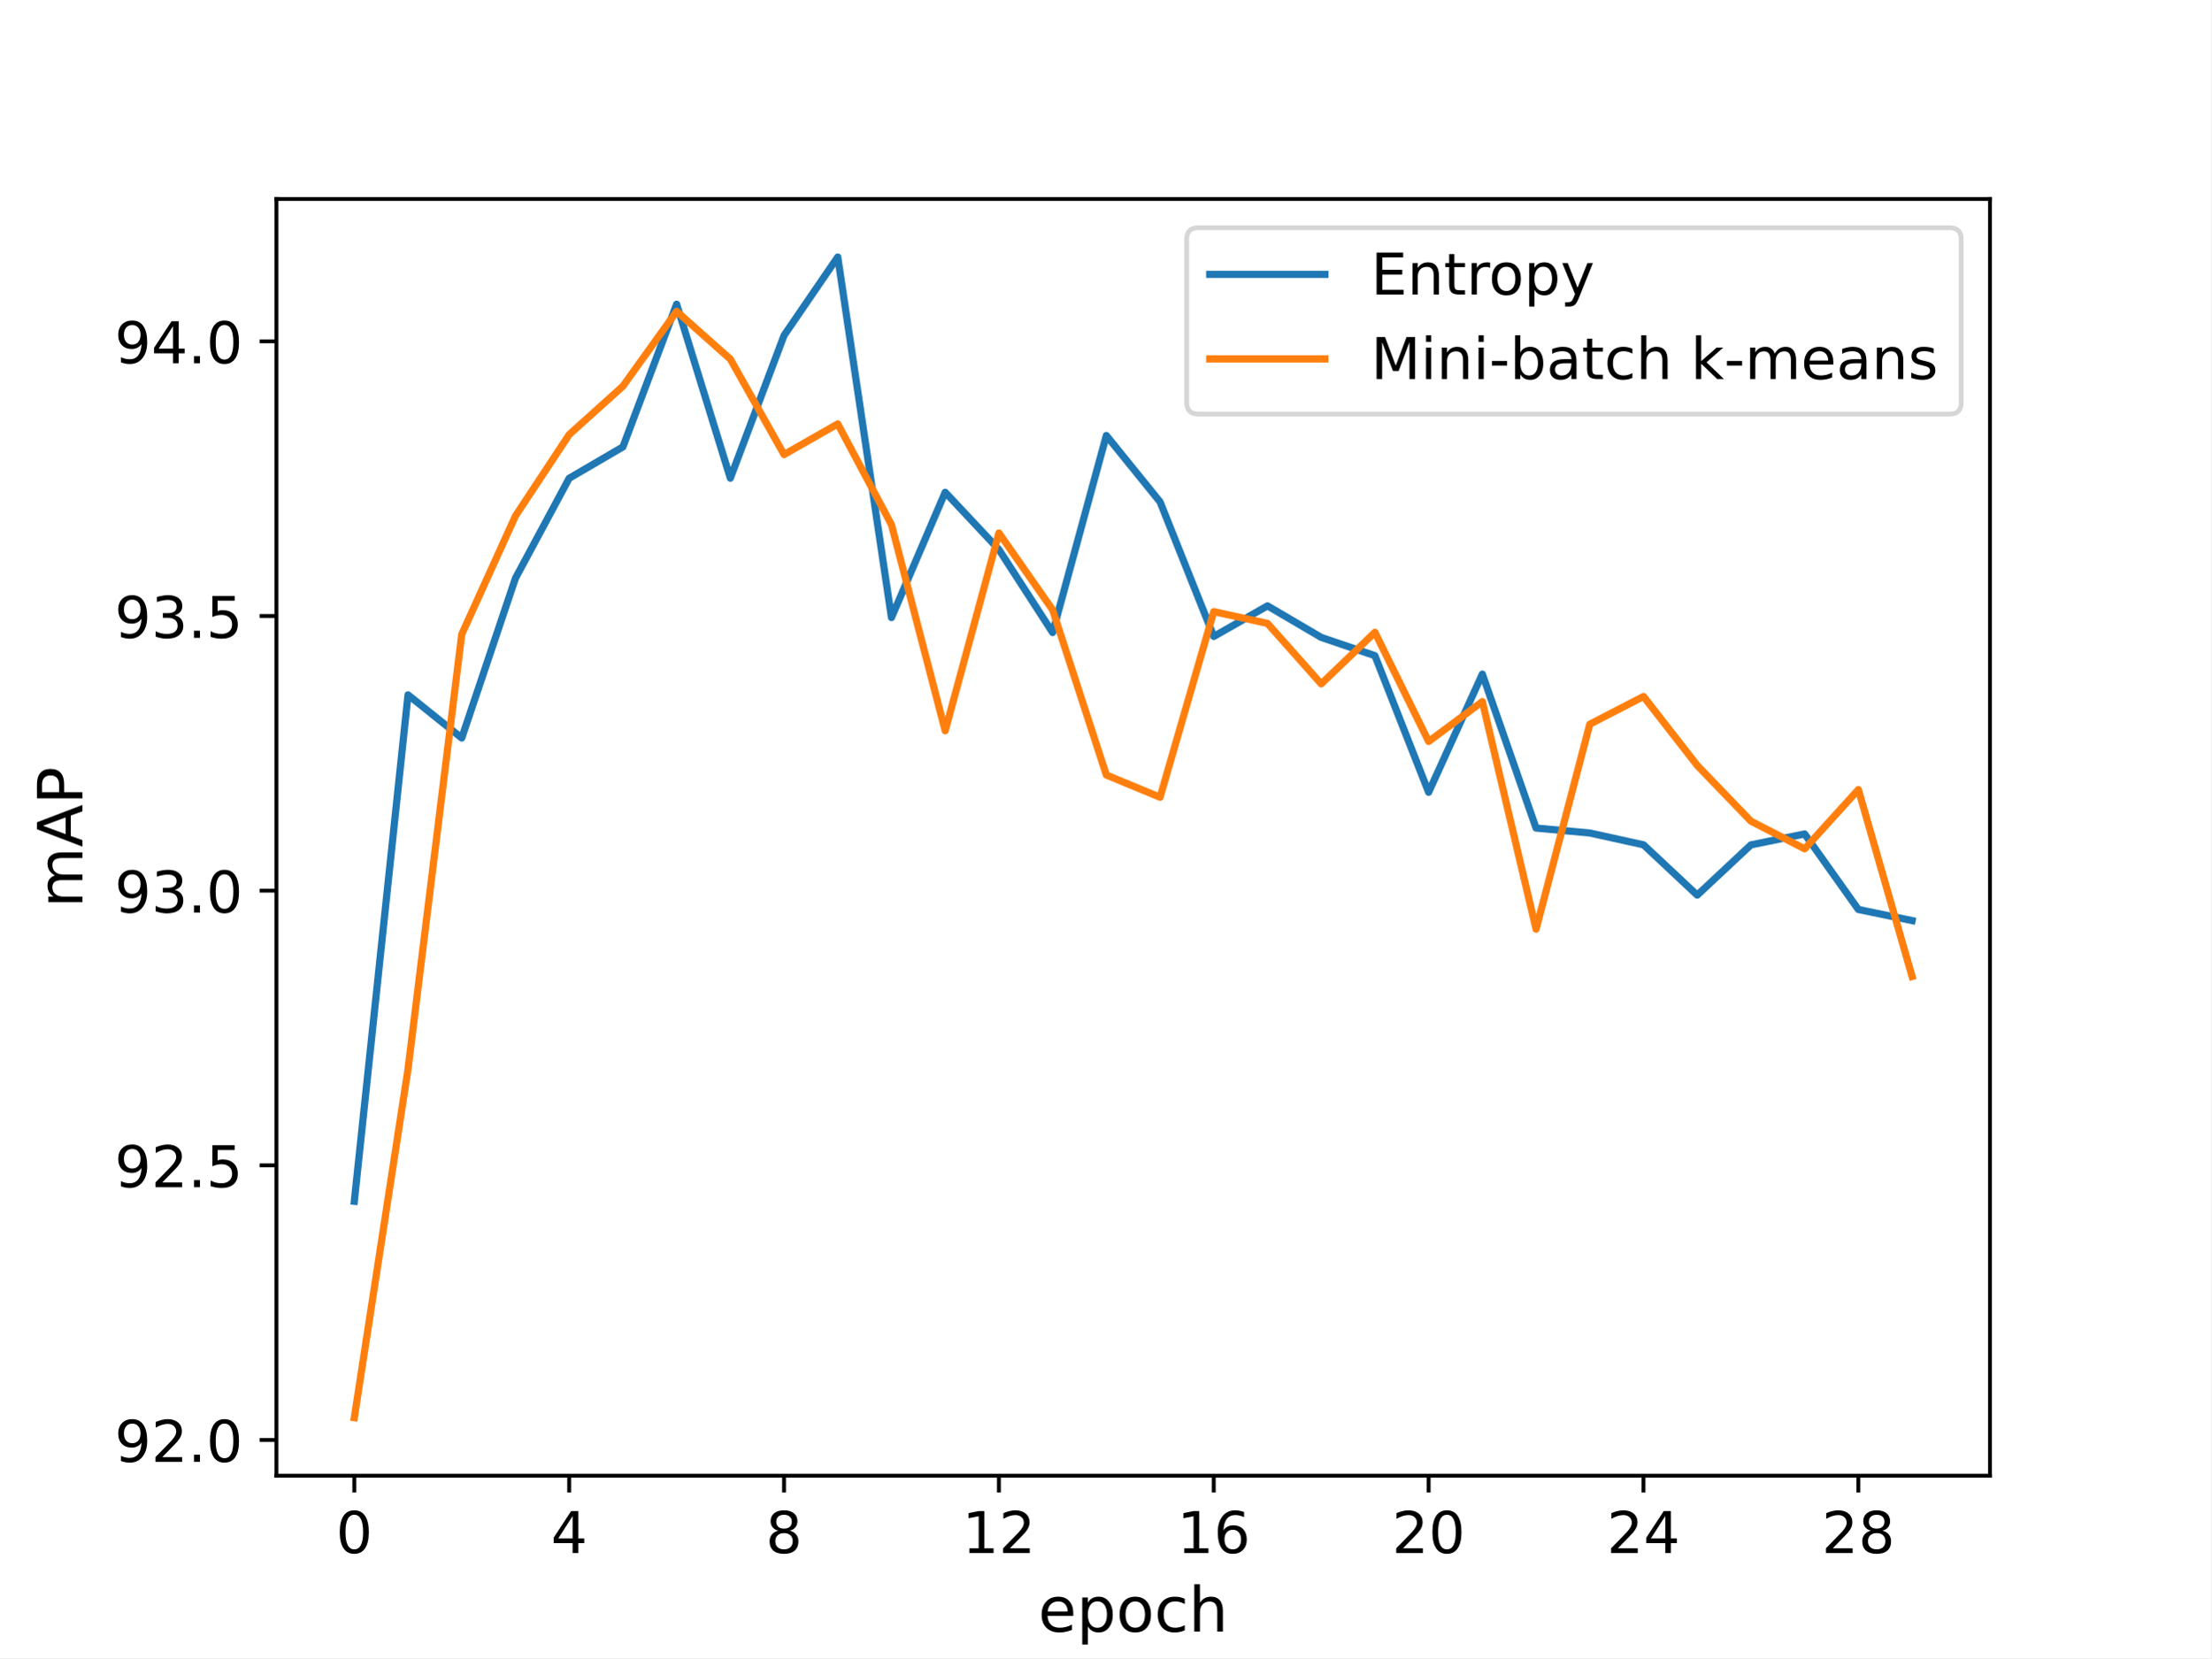
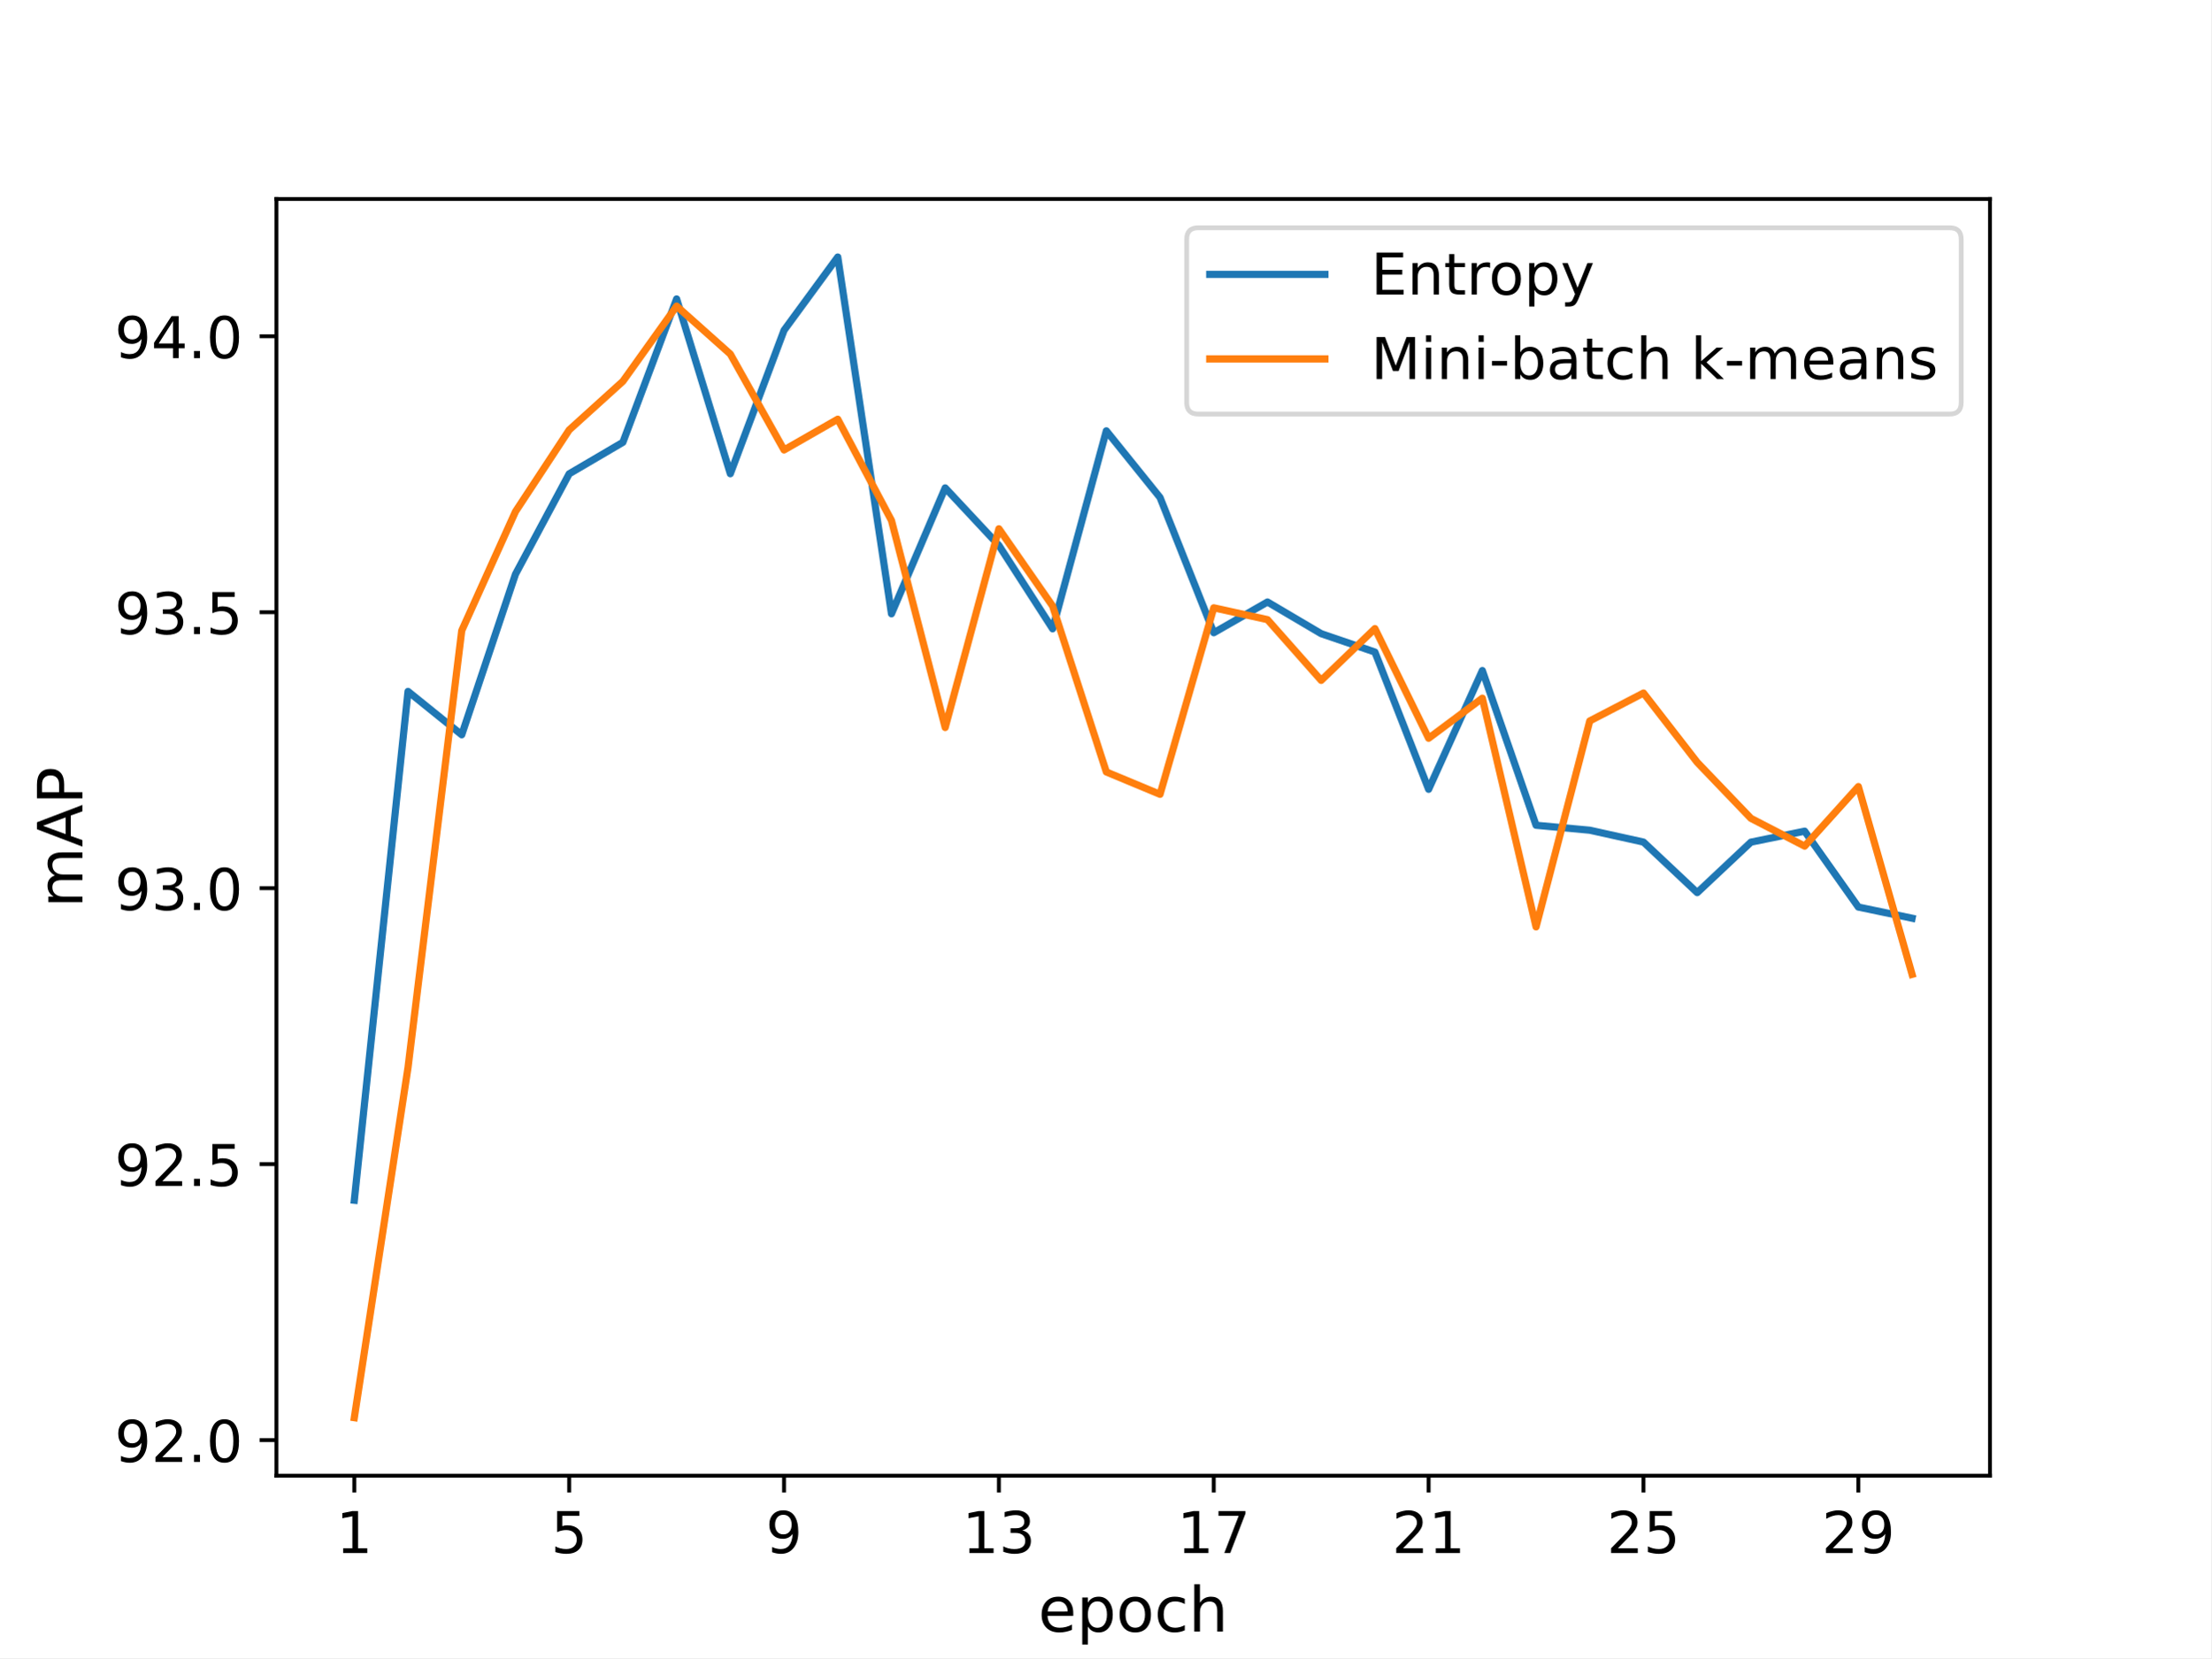
<svg xmlns="http://www.w3.org/2000/svg" xmlns:xlink="http://www.w3.org/1999/xlink" width="460.8pt" height="345.6pt" viewBox="0 0 460.8 345.6" version="1.1">
  <defs>
    <style type="text/css">*{stroke-linejoin: round; stroke-linecap: butt}</style>
  </defs>
  <g id="figure_1">
    <g id="patch_1">
      <path d="M 0 345.6  L 460.8 345.6  L 460.8 0  L 0 0  z " style="fill: #ffffff" />
    </g>
    <g id="axes_1">
      <g id="patch_2">
        <path d="M 57.6 307.584  L 414.72 307.584  L 414.72 41.472  L 57.6 41.472  z " style="fill: #ffffff" />
      </g>
      <g id="matplotlib.axis_1">
        <g id="xtick_1">
          <g id="line2d_1">
            <defs>
-               <path id="mef97879fce" d="M 0 0  L 0 3.5  " style="stroke: #000000; stroke-width: 0.8" />
-             </defs>
-             <g>
-               <use xlink:href="#mef97879fce" x="73.833" y="307.584" style="stroke: #000000; stroke-width: 0.8" />
+               <path id="md953090368" d="M 0 0  L 0 3.5  " style="stroke: #000000; stroke-width: 0.8" />
+             </defs>
+             <g>
+               <use xlink:href="#md953090368" x="73.833" y="307.584" style="stroke: #000000; stroke-width: 0.8" />
            </g>
          </g>
          <g id="text_1">
            <g transform="translate(70.01523 323.7021) scale(0.12 -0.12)">
              <defs>
-                 <path id="DejaVuSans-30" d="M 2034 4250  Q 1547 4250 1301 3770  Q 1056 3291 1056 2328  Q 1056 1369 1301 889  Q 1547 409 2034 409  Q 2525 409 2770 889  Q 3016 1369 3016 2328  Q 3016 3291 2770 3770  Q 2525 4250 2034 4250  z M 2034 4750  Q 2819 4750 3233 4129  Q 3647 3509 3647 2328  Q 3647 1150 3233 529  Q 2819 -91 2034 -91  Q 1250 -91 836 529  Q 422 1150 422 2328  Q 422 3509 836 4129  Q 1250 4750 2034 4750  z " transform="scale(0.015625)" />
-               </defs>
-               <use xlink:href="#DejaVuSans-30" />
+                 <path id="DejaVuSans-31" d="M 794 531  L 1825 531  L 1825 4091  L 703 3866  L 703 4441  L 1819 4666  L 2450 4666  L 2450 531  L 3481 531  L 3481 0  L 794 0  L 794 531  z " transform="scale(0.015625)" />
+               </defs>
+               <use xlink:href="#DejaVuSans-31" />
            </g>
          </g>
        </g>
        <g id="xtick_2">
          <g id="line2d_2">
            <g>
-               <use xlink:href="#mef97879fce" x="118.613" y="307.584" style="stroke: #000000; stroke-width: 0.8" />
+               <use xlink:href="#md953090368" x="118.613" y="307.584" style="stroke: #000000; stroke-width: 0.8" />
            </g>
          </g>
          <g id="text_2">
            <g transform="translate(114.7952 323.7021) scale(0.12 -0.12)">
              <defs>
-                 <path id="DejaVuSans-34" d="M 2419 4116  L 825 1625  L 2419 1625  L 2419 4116  z M 2253 4666  L 3047 4666  L 3047 1625  L 3713 1625  L 3713 1100  L 3047 1100  L 3047 0  L 2419 0  L 2419 1100  L 313 1100  L 313 1709  L 2253 4666  z " transform="scale(0.015625)" />
-               </defs>
-               <use xlink:href="#DejaVuSans-34" />
+                 <path id="DejaVuSans-35" d="M 691 4666  L 3169 4666  L 3169 4134  L 1269 4134  L 1269 2991  Q 1406 3038 1543 3061  Q 1681 3084 1819 3084  Q 2600 3084 3056 2656  Q 3513 2228 3513 1497  Q 3513 744 3044 326  Q 2575 -91 1722 -91  Q 1428 -91 1123 -41  Q 819 9 494 109  L 494 744  Q 775 591 1075 516  Q 1375 441 1709 441  Q 2250 441 2565 725  Q 2881 1009 2881 1497  Q 2881 1984 2565 2268  Q 2250 2553 1709 2553  Q 1456 2553 1204 2497  Q 953 2441 691 2322  L 691 4666  z " transform="scale(0.015625)" />
+               </defs>
+               <use xlink:href="#DejaVuSans-35" />
            </g>
          </g>
        </g>
        <g id="xtick_3">
          <g id="line2d_3">
            <g>
-               <use xlink:href="#mef97879fce" x="163.393" y="307.584" style="stroke: #000000; stroke-width: 0.8" />
+               <use xlink:href="#md953090368" x="163.393" y="307.584" style="stroke: #000000; stroke-width: 0.8" />
            </g>
          </g>
          <g id="text_3">
            <g transform="translate(159.5751 323.7021) scale(0.12 -0.12)">
              <defs>
-                 <path id="DejaVuSans-38" d="M 2034 2216  Q 1584 2216 1326 1975  Q 1069 1734 1069 1313  Q 1069 891 1326 650  Q 1584 409 2034 409  Q 2484 409 2743 651  Q 3003 894 3003 1313  Q 3003 1734 2745 1975  Q 2488 2216 2034 2216  z M 1403 2484  Q 997 2584 770 2862  Q 544 3141 544 3541  Q 544 4100 942 4425  Q 1341 4750 2034 4750  Q 2731 4750 3128 4425  Q 3525 4100 3525 3541  Q 3525 3141 3298 2862  Q 3072 2584 2669 2484  Q 3125 2378 3379 2068  Q 3634 1759 3634 1313  Q 3634 634 3220 271  Q 2806 -91 2034 -91  Q 1263 -91 848 271  Q 434 634 434 1313  Q 434 1759 690 2068  Q 947 2378 1403 2484  z M 1172 3481  Q 1172 3119 1398 2916  Q 1625 2713 2034 2713  Q 2441 2713 2670 2916  Q 2900 3119 2900 3481  Q 2900 3844 2670 4047  Q 2441 4250 2034 4250  Q 1625 4250 1398 4047  Q 1172 3844 1172 3481  z " transform="scale(0.015625)" />
-               </defs>
-               <use xlink:href="#DejaVuSans-38" />
+                 <path id="DejaVuSans-39" d="M 703 97  L 703 672  Q 941 559 1184 500  Q 1428 441 1663 441  Q 2288 441 2617 861  Q 2947 1281 2994 2138  Q 2813 1869 2534 1725  Q 2256 1581 1919 1581  Q 1219 1581 811 2004  Q 403 2428 403 3163  Q 403 3881 828 4315  Q 1253 4750 1959 4750  Q 2769 4750 3195 4129  Q 3622 3509 3622 2328  Q 3622 1225 3098 567  Q 2575 -91 1691 -91  Q 1453 -91 1209 -44  Q 966 3 703 97  z M 1959 2075  Q 2384 2075 2632 2365  Q 2881 2656 2881 3163  Q 2881 3666 2632 3958  Q 2384 4250 1959 4250  Q 1534 4250 1286 3958  Q 1038 3666 1038 3163  Q 1038 2656 1286 2365  Q 1534 2075 1959 2075  z " transform="scale(0.015625)" />
+               </defs>
+               <use xlink:href="#DejaVuSans-39" />
            </g>
          </g>
        </g>
        <g id="xtick_4">
          <g id="line2d_4">
            <g>
-               <use xlink:href="#mef97879fce" x="208.173" y="307.584" style="stroke: #000000; stroke-width: 0.8" />
+               <use xlink:href="#md953090368" x="208.173" y="307.584" style="stroke: #000000; stroke-width: 0.8" />
            </g>
          </g>
          <g id="text_4">
            <g transform="translate(200.5375 323.7021) scale(0.12 -0.12)">
              <defs>
-                 <path id="DejaVuSans-31" d="M 794 531  L 1825 531  L 1825 4091  L 703 3866  L 703 4441  L 1819 4666  L 2450 4666  L 2450 531  L 3481 531  L 3481 0  L 794 0  L 794 531  z " transform="scale(0.015625)" />
-                 <path id="DejaVuSans-32" d="M 1228 531  L 3431 531  L 3431 0  L 469 0  L 469 531  Q 828 903 1448 1529  Q 2069 2156 2228 2338  Q 2531 2678 2651 2914  Q 2772 3150 2772 3378  Q 2772 3750 2511 3984  Q 2250 4219 1831 4219  Q 1534 4219 1204 4116  Q 875 4013 500 3803  L 500 4441  Q 881 4594 1212 4672  Q 1544 4750 1819 4750  Q 2544 4750 2975 4387  Q 3406 4025 3406 3419  Q 3406 3131 3298 2873  Q 3191 2616 2906 2266  Q 2828 2175 2409 1742  Q 1991 1309 1228 531  z " transform="scale(0.015625)" />
+                 <path id="DejaVuSans-33" d="M 2597 2516  Q 3050 2419 3304 2112  Q 3559 1806 3559 1356  Q 3559 666 3084 287  Q 2609 -91 1734 -91  Q 1441 -91 1130 -33  Q 819 25 488 141  L 488 750  Q 750 597 1062 519  Q 1375 441 1716 441  Q 2309 441 2620 675  Q 2931 909 2931 1356  Q 2931 1769 2642 2001  Q 2353 2234 1838 2234  L 1294 2234  L 1294 2753  L 1863 2753  Q 2328 2753 2575 2939  Q 2822 3125 2822 3475  Q 2822 3834 2567 4026  Q 2313 4219 1838 4219  Q 1578 4219 1281 4162  Q 984 4106 628 3988  L 628 4550  Q 988 4650 1302 4700  Q 1616 4750 1894 4750  Q 2613 4750 3031 4423  Q 3450 4097 3450 3541  Q 3450 3153 3228 2886  Q 3006 2619 2597 2516  z " transform="scale(0.015625)" />
              </defs>
              <use xlink:href="#DejaVuSans-31" />
-               <use xlink:href="#DejaVuSans-32" x="63.623" />
+               <use xlink:href="#DejaVuSans-33" x="63.623" />
            </g>
          </g>
        </g>
        <g id="xtick_5">
          <g id="line2d_5">
            <g>
-               <use xlink:href="#mef97879fce" x="252.952" y="307.584" style="stroke: #000000; stroke-width: 0.8" />
+               <use xlink:href="#md953090368" x="252.952" y="307.584" style="stroke: #000000; stroke-width: 0.8" />
            </g>
          </g>
          <g id="text_5">
            <g transform="translate(245.3175 323.7021) scale(0.12 -0.12)">
              <defs>
-                 <path id="DejaVuSans-36" d="M 2113 2584  Q 1688 2584 1439 2293  Q 1191 2003 1191 1497  Q 1191 994 1439 701  Q 1688 409 2113 409  Q 2538 409 2786 701  Q 3034 994 3034 1497  Q 3034 2003 2786 2293  Q 2538 2584 2113 2584  z M 3366 4563  L 3366 3988  Q 3128 4100 2886 4159  Q 2644 4219 2406 4219  Q 1781 4219 1451 3797  Q 1122 3375 1075 2522  Q 1259 2794 1537 2939  Q 1816 3084 2150 3084  Q 2853 3084 3261 2657  Q 3669 2231 3669 1497  Q 3669 778 3244 343  Q 2819 -91 2113 -91  Q 1303 -91 875 529  Q 447 1150 447 2328  Q 447 3434 972 4092  Q 1497 4750 2381 4750  Q 2619 4750 2861 4703  Q 3103 4656 3366 4563  z " transform="scale(0.015625)" />
+                 <path id="DejaVuSans-37" d="M 525 4666  L 3525 4666  L 3525 4397  L 1831 0  L 1172 0  L 2766 4134  L 525 4134  L 525 4666  z " transform="scale(0.015625)" />
              </defs>
              <use xlink:href="#DejaVuSans-31" />
-               <use xlink:href="#DejaVuSans-36" x="63.623" />
+               <use xlink:href="#DejaVuSans-37" x="63.623" />
            </g>
          </g>
        </g>
        <g id="xtick_6">
          <g id="line2d_6">
            <g>
-               <use xlink:href="#mef97879fce" x="297.732" y="307.584" style="stroke: #000000; stroke-width: 0.8" />
+               <use xlink:href="#md953090368" x="297.732" y="307.584" style="stroke: #000000; stroke-width: 0.8" />
            </g>
          </g>
          <g id="text_6">
            <g transform="translate(290.0974 323.7021) scale(0.12 -0.12)">
+               <defs>
+                 <path id="DejaVuSans-32" d="M 1228 531  L 3431 531  L 3431 0  L 469 0  L 469 531  Q 828 903 1448 1529  Q 2069 2156 2228 2338  Q 2531 2678 2651 2914  Q 2772 3150 2772 3378  Q 2772 3750 2511 3984  Q 2250 4219 1831 4219  Q 1534 4219 1204 4116  Q 875 4013 500 3803  L 500 4441  Q 881 4594 1212 4672  Q 1544 4750 1819 4750  Q 2544 4750 2975 4387  Q 3406 4025 3406 3419  Q 3406 3131 3298 2873  Q 3191 2616 2906 2266  Q 2828 2175 2409 1742  Q 1991 1309 1228 531  z " transform="scale(0.015625)" />
+               </defs>
              <use xlink:href="#DejaVuSans-32" />
-               <use xlink:href="#DejaVuSans-30" x="63.623" />
+               <use xlink:href="#DejaVuSans-31" x="63.623" />
            </g>
          </g>
        </g>
        <g id="xtick_7">
          <g id="line2d_7">
            <g>
-               <use xlink:href="#mef97879fce" x="342.512" y="307.584" style="stroke: #000000; stroke-width: 0.8" />
+               <use xlink:href="#md953090368" x="342.512" y="307.584" style="stroke: #000000; stroke-width: 0.8" />
            </g>
          </g>
          <g id="text_7">
            <g transform="translate(334.8774 323.7021) scale(0.12 -0.12)">
              <use xlink:href="#DejaVuSans-32" />
-               <use xlink:href="#DejaVuSans-34" x="63.623" />
+               <use xlink:href="#DejaVuSans-35" x="63.623" />
            </g>
          </g>
        </g>
        <g id="xtick_8">
          <g id="line2d_8">
            <g>
-               <use xlink:href="#mef97879fce" x="387.292" y="307.584" style="stroke: #000000; stroke-width: 0.8" />
+               <use xlink:href="#md953090368" x="387.292" y="307.584" style="stroke: #000000; stroke-width: 0.8" />
            </g>
          </g>
          <g id="text_8">
            <g transform="translate(379.6573 323.7021) scale(0.12 -0.12)">
              <use xlink:href="#DejaVuSans-32" />
-               <use xlink:href="#DejaVuSans-38" x="63.623" />
+               <use xlink:href="#DejaVuSans-39" x="63.623" />
            </g>
          </g>
        </g>
        <g id="text_9">
          <g transform="translate(216.3634 340.0757) scale(0.13 -0.13)">
            <defs>
              <path id="DejaVuSans-65" d="M 3597 1894  L 3597 1613  L 953 1613  Q 991 1019 1311 708  Q 1631 397 2203 397  Q 2534 397 2845 478  Q 3156 559 3463 722  L 3463 178  Q 3153 47 2828 -22  Q 2503 -91 2169 -91  Q 1331 -91 842 396  Q 353 884 353 1716  Q 353 2575 817 3079  Q 1281 3584 2069 3584  Q 2775 3584 3186 3129  Q 3597 2675 3597 1894  z M 3022 2063  Q 3016 2534 2758 2815  Q 2500 3097 2075 3097  Q 1594 3097 1305 2825  Q 1016 2553 972 2059  L 3022 2063  z " transform="scale(0.015625)" />
              <path id="DejaVuSans-70" d="M 1159 525  L 1159 -1331  L 581 -1331  L 581 3500  L 1159 3500  L 1159 2969  Q 1341 3281 1617 3432  Q 1894 3584 2278 3584  Q 2916 3584 3314 3078  Q 3713 2572 3713 1747  Q 3713 922 3314 415  Q 2916 -91 2278 -91  Q 1894 -91 1617 61  Q 1341 213 1159 525  z M 3116 1747  Q 3116 2381 2855 2742  Q 2594 3103 2138 3103  Q 1681 3103 1420 2742  Q 1159 2381 1159 1747  Q 1159 1113 1420 752  Q 1681 391 2138 391  Q 2594 391 2855 752  Q 3116 1113 3116 1747  z " transform="scale(0.015625)" />
              <path id="DejaVuSans-6f" d="M 1959 3097  Q 1497 3097 1228 2736  Q 959 2375 959 1747  Q 959 1119 1226 758  Q 1494 397 1959 397  Q 2419 397 2687 759  Q 2956 1122 2956 1747  Q 2956 2369 2687 2733  Q 2419 3097 1959 3097  z M 1959 3584  Q 2709 3584 3137 3096  Q 3566 2609 3566 1747  Q 3566 888 3137 398  Q 2709 -91 1959 -91  Q 1206 -91 779 398  Q 353 888 353 1747  Q 353 2609 779 3096  Q 1206 3584 1959 3584  z " transform="scale(0.015625)" />
              <path id="DejaVuSans-63" d="M 3122 3366  L 3122 2828  Q 2878 2963 2633 3030  Q 2388 3097 2138 3097  Q 1578 3097 1268 2742  Q 959 2388 959 1747  Q 959 1106 1268 751  Q 1578 397 2138 397  Q 2388 397 2633 464  Q 2878 531 3122 666  L 3122 134  Q 2881 22 2623 -34  Q 2366 -91 2075 -91  Q 1284 -91 818 406  Q 353 903 353 1747  Q 353 2603 823 3093  Q 1294 3584 2113 3584  Q 2378 3584 2631 3529  Q 2884 3475 3122 3366  z " transform="scale(0.015625)" />
              <path id="DejaVuSans-68" d="M 3513 2113  L 3513 0  L 2938 0  L 2938 2094  Q 2938 2591 2744 2837  Q 2550 3084 2163 3084  Q 1697 3084 1428 2787  Q 1159 2491 1159 1978  L 1159 0  L 581 0  L 581 4863  L 1159 4863  L 1159 2956  Q 1366 3272 1645 3428  Q 1925 3584 2291 3584  Q 2894 3584 3203 3211  Q 3513 2838 3513 2113  z " transform="scale(0.015625)" />
            </defs>
            <use xlink:href="#DejaVuSans-65" />
            <use xlink:href="#DejaVuSans-70" x="61.523" />
            <use xlink:href="#DejaVuSans-6f" x="125" />
            <use xlink:href="#DejaVuSans-63" x="186.182" />
            <use xlink:href="#DejaVuSans-68" x="241.162" />
          </g>
        </g>
      </g>
      <g id="matplotlib.axis_2">
        <g id="ytick_1">
          <g id="line2d_9">
            <defs>
-               <path id="m86733bc814" d="M 0 0  L -3.5 0  " style="stroke: #000000; stroke-width: 0.8" />
-             </defs>
-             <g>
-               <use xlink:href="#m86733bc814" x="57.6" y="300.142" style="stroke: #000000; stroke-width: 0.8" />
+               <path id="mcd394ad43e" d="M 0 0  L -3.5 0  " style="stroke: #000000; stroke-width: 0.8" />
+             </defs>
+             <g>
+               <use xlink:href="#mcd394ad43e" x="57.6" y="300.164" style="stroke: #000000; stroke-width: 0.8" />
            </g>
          </g>
          <g id="text_10">
-             <g transform="translate(23.88125 304.7014) scale(0.12 -0.12)">
-               <defs>
-                 <path id="DejaVuSans-39" d="M 703 97  L 703 672  Q 941 559 1184 500  Q 1428 441 1663 441  Q 2288 441 2617 861  Q 2947 1281 2994 2138  Q 2813 1869 2534 1725  Q 2256 1581 1919 1581  Q 1219 1581 811 2004  Q 403 2428 403 3163  Q 403 3881 828 4315  Q 1253 4750 1959 4750  Q 2769 4750 3195 4129  Q 3622 3509 3622 2328  Q 3622 1225 3098 567  Q 2575 -91 1691 -91  Q 1453 -91 1209 -44  Q 966 3 703 97  z M 1959 2075  Q 2384 2075 2632 2365  Q 2881 2656 2881 3163  Q 2881 3666 2632 3958  Q 2384 4250 1959 4250  Q 1534 4250 1286 3958  Q 1038 3666 1038 3163  Q 1038 2656 1286 2365  Q 1534 2075 1959 2075  z " transform="scale(0.015625)" />
+             <g transform="translate(23.88125 304.7235) scale(0.12 -0.12)">
+               <defs>
                <path id="DejaVuSans-2e" d="M 684 794  L 1344 794  L 1344 0  L 684 0  L 684 794  z " transform="scale(0.015625)" />
+                 <path id="DejaVuSans-30" d="M 2034 4250  Q 1547 4250 1301 3770  Q 1056 3291 1056 2328  Q 1056 1369 1301 889  Q 1547 409 2034 409  Q 2525 409 2770 889  Q 3016 1369 3016 2328  Q 3016 3291 2770 3770  Q 2525 4250 2034 4250  z M 2034 4750  Q 2819 4750 3233 4129  Q 3647 3509 3647 2328  Q 3647 1150 3233 529  Q 2819 -91 2034 -91  Q 1250 -91 836 529  Q 422 1150 422 2328  Q 422 3509 836 4129  Q 1250 4750 2034 4750  z " transform="scale(0.015625)" />
              </defs>
              <use xlink:href="#DejaVuSans-39" />
              <use xlink:href="#DejaVuSans-32" x="63.623" />
              <use xlink:href="#DejaVuSans-2e" x="127.246" />
              <use xlink:href="#DejaVuSans-30" x="159.033" />
            </g>
          </g>
        </g>
        <g id="ytick_2">
          <g id="line2d_10">
            <g>
-               <use xlink:href="#m86733bc814" x="57.6" y="242.893" style="stroke: #000000; stroke-width: 0.8" />
+               <use xlink:href="#mcd394ad43e" x="57.6" y="242.643" style="stroke: #000000; stroke-width: 0.8" />
            </g>
          </g>
          <g id="text_11">
-             <g transform="translate(23.88125 247.452) scale(0.12 -0.12)">
-               <defs>
-                 <path id="DejaVuSans-35" d="M 691 4666  L 3169 4666  L 3169 4134  L 1269 4134  L 1269 2991  Q 1406 3038 1543 3061  Q 1681 3084 1819 3084  Q 2600 3084 3056 2656  Q 3513 2228 3513 1497  Q 3513 744 3044 326  Q 2575 -91 1722 -91  Q 1428 -91 1123 -41  Q 819 9 494 109  L 494 744  Q 775 591 1075 516  Q 1375 441 1709 441  Q 2250 441 2565 725  Q 2881 1009 2881 1497  Q 2881 1984 2565 2268  Q 2250 2553 1709 2553  Q 1456 2553 1204 2497  Q 953 2441 691 2322  L 691 4666  z " transform="scale(0.015625)" />
-               </defs>
+             <g transform="translate(23.88125 247.2019) scale(0.12 -0.12)">
              <use xlink:href="#DejaVuSans-39" />
              <use xlink:href="#DejaVuSans-32" x="63.623" />
              <use xlink:href="#DejaVuSans-2e" x="127.246" />
              <use xlink:href="#DejaVuSans-35" x="159.033" />
            </g>
          </g>
        </g>
        <g id="ytick_3">
          <g id="line2d_11">
            <g>
-               <use xlink:href="#m86733bc814" x="57.6" y="185.644" style="stroke: #000000; stroke-width: 0.8" />
+               <use xlink:href="#mcd394ad43e" x="57.6" y="185.121" style="stroke: #000000; stroke-width: 0.8" />
            </g>
          </g>
          <g id="text_12">
-             <g transform="translate(23.88125 190.2026) scale(0.12 -0.12)">
-               <defs>
-                 <path id="DejaVuSans-33" d="M 2597 2516  Q 3050 2419 3304 2112  Q 3559 1806 3559 1356  Q 3559 666 3084 287  Q 2609 -91 1734 -91  Q 1441 -91 1130 -33  Q 819 25 488 141  L 488 750  Q 750 597 1062 519  Q 1375 441 1716 441  Q 2309 441 2620 675  Q 2931 909 2931 1356  Q 2931 1769 2642 2001  Q 2353 2234 1838 2234  L 1294 2234  L 1294 2753  L 1863 2753  Q 2328 2753 2575 2939  Q 2822 3125 2822 3475  Q 2822 3834 2567 4026  Q 2313 4219 1838 4219  Q 1578 4219 1281 4162  Q 984 4106 628 3988  L 628 4550  Q 988 4650 1302 4700  Q 1616 4750 1894 4750  Q 2613 4750 3031 4423  Q 3450 4097 3450 3541  Q 3450 3153 3228 2886  Q 3006 2619 2597 2516  z " transform="scale(0.015625)" />
-               </defs>
+             <g transform="translate(23.88125 189.6803) scale(0.12 -0.12)">
              <use xlink:href="#DejaVuSans-39" />
              <use xlink:href="#DejaVuSans-33" x="63.623" />
              <use xlink:href="#DejaVuSans-2e" x="127.246" />
              <use xlink:href="#DejaVuSans-30" x="159.033" />
            </g>
          </g>
        </g>
        <g id="ytick_4">
          <g id="line2d_12">
            <g>
-               <use xlink:href="#m86733bc814" x="57.6" y="128.394" style="stroke: #000000; stroke-width: 0.8" />
+               <use xlink:href="#mcd394ad43e" x="57.6" y="127.6" style="stroke: #000000; stroke-width: 0.8" />
            </g>
          </g>
          <g id="text_13">
-             <g transform="translate(23.88125 132.9533) scale(0.12 -0.12)">
+             <g transform="translate(23.88125 132.1587) scale(0.12 -0.12)">
              <use xlink:href="#DejaVuSans-39" />
              <use xlink:href="#DejaVuSans-33" x="63.623" />
              <use xlink:href="#DejaVuSans-2e" x="127.246" />
              <use xlink:href="#DejaVuSans-35" x="159.033" />
            </g>
          </g>
        </g>
        <g id="ytick_5">
          <g id="line2d_13">
            <g>
-               <use xlink:href="#m86733bc814" x="57.6" y="71.145" style="stroke: #000000; stroke-width: 0.8" />
+               <use xlink:href="#mcd394ad43e" x="57.6" y="70.078" style="stroke: #000000; stroke-width: 0.8" />
            </g>
          </g>
          <g id="text_14">
-             <g transform="translate(23.88125 75.70388) scale(0.12 -0.12)">
+             <g transform="translate(23.88125 74.63704) scale(0.12 -0.12)">
+               <defs>
+                 <path id="DejaVuSans-34" d="M 2419 4116  L 825 1625  L 2419 1625  L 2419 4116  z M 2253 4666  L 3047 4666  L 3047 1625  L 3713 1625  L 3713 1100  L 3047 1100  L 3047 0  L 2419 0  L 2419 1100  L 313 1100  L 313 1709  L 2253 4666  z " transform="scale(0.015625)" />
+               </defs>
              <use xlink:href="#DejaVuSans-39" />
              <use xlink:href="#DejaVuSans-34" x="63.623" />
              <use xlink:href="#DejaVuSans-2e" x="127.246" />
              <use xlink:href="#DejaVuSans-30" x="159.033" />
            </g>
          </g>
        </g>
        <g id="text_15">
          <g transform="translate(17.17766 189.2251) rotate(-90) scale(0.13 -0.13)">
            <defs>
              <path id="DejaVuSans-6d" d="M 3328 2828  Q 3544 3216 3844 3400  Q 4144 3584 4550 3584  Q 5097 3584 5394 3201  Q 5691 2819 5691 2113  L 5691 0  L 5113 0  L 5113 2094  Q 5113 2597 4934 2840  Q 4756 3084 4391 3084  Q 3944 3084 3684 2787  Q 3425 2491 3425 1978  L 3425 0  L 2847 0  L 2847 2094  Q 2847 2600 2669 2842  Q 2491 3084 2119 3084  Q 1678 3084 1418 2786  Q 1159 2488 1159 1978  L 1159 0  L 581 0  L 581 3500  L 1159 3500  L 1159 2956  Q 1356 3278 1631 3431  Q 1906 3584 2284 3584  Q 2666 3584 2933 3390  Q 3200 3197 3328 2828  z " transform="scale(0.015625)" />
              <path id="DejaVuSans-41" d="M 2188 4044  L 1331 1722  L 3047 1722  L 2188 4044  z M 1831 4666  L 2547 4666  L 4325 0  L 3669 0  L 3244 1197  L 1141 1197  L 716 0  L 50 0  L 1831 4666  z " transform="scale(0.015625)" />
              <path id="DejaVuSans-50" d="M 1259 4147  L 1259 2394  L 2053 2394  Q 2494 2394 2734 2622  Q 2975 2850 2975 3272  Q 2975 3691 2734 3919  Q 2494 4147 2053 4147  L 1259 4147  z M 628 4666  L 2053 4666  Q 2838 4666 3239 4311  Q 3641 3956 3641 3272  Q 3641 2581 3239 2228  Q 2838 1875 2053 1875  L 1259 1875  L 1259 0  L 628 0  L 628 4666  z " transform="scale(0.015625)" />
            </defs>
            <use xlink:href="#DejaVuSans-6d" />
            <use xlink:href="#DejaVuSans-41" x="97.412" />
            <use xlink:href="#DejaVuSans-50" x="165.82" />
          </g>
        </g>
      </g>
      <g id="line2d_14">
-         <path d="M 73.833 250.389  L 85.028 144.828  L 96.223 153.823  L 107.418 120.518  L 118.613 99.687  L 129.808 93.147  L 141.003 63.406  L 152.198 99.667  L 163.393 69.914  L 174.588 53.568  L 185.783 128.723  L 196.978 102.604  L 208.173 114.543  L 219.368 131.838  L 230.563 90.768  L 241.757 104.601  L 252.952 132.654  L 264.147 126.277  L 275.342 132.848  L 286.537 136.662  L 297.732 165.133  L 308.927 140.501  L 320.122 172.594  L 331.317 173.622  L 342.512 176.083  L 353.707 186.571  L 364.902 176.095  L 376.097 173.823  L 387.292 189.567  L 398.487 191.879  " clip-path="url(#pcacba6b996)" style="fill: none; stroke: #1f77b4; stroke-width: 1.5; stroke-linecap: square" />
+         <path d="M 73.833 250.174  L 85.028 144.112  L 96.223 153.149  L 107.418 119.686  L 118.613 98.756  L 129.808 92.185  L 141.003 62.302  L 152.198 98.736  L 163.393 68.841  L 174.588 53.568  L 185.783 127.93  L 196.978 101.687  L 208.173 113.683  L 219.368 131.06  L 230.563 89.795  L 241.757 103.693  L 252.952 131.879  L 264.147 125.472  L 275.342 132.075  L 286.537 135.907  L 297.732 164.513  L 308.927 139.764  L 320.122 172.009  L 331.317 173.042  L 342.512 175.516  L 353.707 186.053  L 364.902 175.527  L 376.097 173.245  L 387.292 189.063  L 398.487 191.386  " clip-path="url(#pfba2979cc4)" style="fill: none; stroke: #1f77b4; stroke-width: 1.5; stroke-linecap: square" />
      </g>
      <g id="line2d_15">
-         <path d="M 73.833 295.488  L 85.028 222.828  L 96.223 132.207  L 107.418 107.532  L 118.613 90.584  L 129.808 80.493  L 141.003 64.9  L 152.198 74.846  L 163.393 94.736  L 174.588 88.356  L 185.783 109.372  L 196.978 152.314  L 208.173 111.089  L 219.368 127.116  L 230.563 161.537  L 241.757 166.173  L 252.952 127.483  L 264.147 129.936  L 275.342 142.537  L 286.537 131.794  L 297.732 154.543  L 308.927 146.229  L 320.122 193.67  L 331.317 150.949  L 342.512 145.165  L 353.707 159.537  L 364.902 171.161  L 376.097 176.921  L 387.292 164.571  L 398.487 203.522  " clip-path="url(#pcacba6b996)" style="fill: none; stroke: #ff7f0e; stroke-width: 1.5; stroke-linecap: square" />
+         <path d="M 73.833 295.488  L 85.028 222.483  L 96.223 131.431  L 107.418 106.638  L 118.613 89.61  L 129.808 79.47  L 141.003 63.803  L 152.198 73.797  L 163.393 93.781  L 174.588 87.371  L 185.783 108.487  L 196.978 151.633  L 208.173 110.212  L 219.368 126.316  L 230.563 160.9  L 241.757 165.558  L 252.952 126.684  L 264.147 129.149  L 275.342 141.81  L 286.537 131.016  L 297.732 153.873  L 308.927 145.519  L 320.122 193.186  L 331.317 150.262  L 342.512 144.45  L 353.707 158.891  L 364.902 170.57  L 376.097 176.357  L 387.292 163.948  L 398.487 203.084  " clip-path="url(#pfba2979cc4)" style="fill: none; stroke: #ff7f0e; stroke-width: 1.5; stroke-linecap: square" />
      </g>
      <g id="patch_3">
        <path d="M 57.6 307.584  L 57.6 41.472  " style="fill: none; stroke: #000000; stroke-width: 0.8; stroke-linejoin: miter; stroke-linecap: square" />
      </g>
      <g id="patch_4">
        <path d="M 414.72 307.584  L 414.72 41.472  " style="fill: none; stroke: #000000; stroke-width: 0.8; stroke-linejoin: miter; stroke-linecap: square" />
      </g>
      <g id="patch_5">
        <path d="M 57.6 307.584  L 414.72 307.584  " style="fill: none; stroke: #000000; stroke-width: 0.8; stroke-linejoin: miter; stroke-linecap: square" />
      </g>
      <g id="patch_6">
        <path d="M 57.6 41.472  L 414.72 41.472  " style="fill: none; stroke: #000000; stroke-width: 0.8; stroke-linejoin: miter; stroke-linecap: square" />
      </g>
      <g id="legend_1">
        <g id="patch_7">
          <path d="M 249.711 86.299  L 406.32 86.299  Q 408.72 86.299 408.72 83.9  L 408.72 49.872  Q 408.72 47.472 406.32 47.472  L 249.711 47.472  Q 247.311 47.472 247.311 49.872  L 247.311 83.9  Q 247.311 86.299 249.711 86.299  z " style="fill: #ffffff; opacity: 0.8; stroke: #cccccc; stroke-linejoin: miter" />
        </g>
        <g id="line2d_16">
          <path d="M 252.111 57.19  L 264.111 57.19  L 276.111 57.19  " style="fill: none; stroke: #1f77b4; stroke-width: 1.5; stroke-linecap: square" />
        </g>
        <g id="text_16">
          <g transform="translate(285.7106 61.39012) scale(0.12 -0.12)">
            <defs>
              <path id="DejaVuSans-45" d="M 628 4666  L 3578 4666  L 3578 4134  L 1259 4134  L 1259 2753  L 3481 2753  L 3481 2222  L 1259 2222  L 1259 531  L 3634 531  L 3634 0  L 628 0  L 628 4666  z " transform="scale(0.015625)" />
              <path id="DejaVuSans-6e" d="M 3513 2113  L 3513 0  L 2938 0  L 2938 2094  Q 2938 2591 2744 2837  Q 2550 3084 2163 3084  Q 1697 3084 1428 2787  Q 1159 2491 1159 1978  L 1159 0  L 581 0  L 581 3500  L 1159 3500  L 1159 2956  Q 1366 3272 1645 3428  Q 1925 3584 2291 3584  Q 2894 3584 3203 3211  Q 3513 2838 3513 2113  z " transform="scale(0.015625)" />
              <path id="DejaVuSans-74" d="M 1172 4494  L 1172 3500  L 2356 3500  L 2356 3053  L 1172 3053  L 1172 1153  Q 1172 725 1289 603  Q 1406 481 1766 481  L 2356 481  L 2356 0  L 1766 0  Q 1100 0 847 248  Q 594 497 594 1153  L 594 3053  L 172 3053  L 172 3500  L 594 3500  L 594 4494  L 1172 4494  z " transform="scale(0.015625)" />
              <path id="DejaVuSans-72" d="M 2631 2963  Q 2534 3019 2420 3045  Q 2306 3072 2169 3072  Q 1681 3072 1420 2755  Q 1159 2438 1159 1844  L 1159 0  L 581 0  L 581 3500  L 1159 3500  L 1159 2956  Q 1341 3275 1631 3429  Q 1922 3584 2338 3584  Q 2397 3584 2469 3576  Q 2541 3569 2628 3553  L 2631 2963  z " transform="scale(0.015625)" />
              <path id="DejaVuSans-79" d="M 2059 -325  Q 1816 -950 1584 -1140  Q 1353 -1331 966 -1331  L 506 -1331  L 506 -850  L 844 -850  Q 1081 -850 1212 -737  Q 1344 -625 1503 -206  L 1606 56  L 191 3500  L 800 3500  L 1894 763  L 2988 3500  L 3597 3500  L 2059 -325  z " transform="scale(0.015625)" />
            </defs>
            <use xlink:href="#DejaVuSans-45" />
            <use xlink:href="#DejaVuSans-6e" x="63.184" />
            <use xlink:href="#DejaVuSans-74" x="126.562" />
            <use xlink:href="#DejaVuSans-72" x="165.771" />
            <use xlink:href="#DejaVuSans-6f" x="204.635" />
            <use xlink:href="#DejaVuSans-70" x="265.816" />
            <use xlink:href="#DejaVuSans-79" x="329.293" />
          </g>
        </g>
        <g id="line2d_17">
          <path d="M 252.111 74.804  L 264.111 74.804  L 276.111 74.804  " style="fill: none; stroke: #ff7f0e; stroke-width: 1.5; stroke-linecap: square" />
        </g>
        <g id="text_17">
          <g transform="translate(285.7106 79.00387) scale(0.12 -0.12)">
            <defs>
              <path id="DejaVuSans-4d" d="M 628 4666  L 1569 4666  L 2759 1491  L 3956 4666  L 4897 4666  L 4897 0  L 4281 0  L 4281 4097  L 3078 897  L 2444 897  L 1241 4097  L 1241 0  L 628 0  L 628 4666  z " transform="scale(0.015625)" />
              <path id="DejaVuSans-69" d="M 603 3500  L 1178 3500  L 1178 0  L 603 0  L 603 3500  z M 603 4863  L 1178 4863  L 1178 4134  L 603 4134  L 603 4863  z " transform="scale(0.015625)" />
              <path id="DejaVuSans-2d" d="M 313 2009  L 1997 2009  L 1997 1497  L 313 1497  L 313 2009  z " transform="scale(0.015625)" />
              <path id="DejaVuSans-62" d="M 3116 1747  Q 3116 2381 2855 2742  Q 2594 3103 2138 3103  Q 1681 3103 1420 2742  Q 1159 2381 1159 1747  Q 1159 1113 1420 752  Q 1681 391 2138 391  Q 2594 391 2855 752  Q 3116 1113 3116 1747  z M 1159 2969  Q 1341 3281 1617 3432  Q 1894 3584 2278 3584  Q 2916 3584 3314 3078  Q 3713 2572 3713 1747  Q 3713 922 3314 415  Q 2916 -91 2278 -91  Q 1894 -91 1617 61  Q 1341 213 1159 525  L 1159 0  L 581 0  L 581 4863  L 1159 4863  L 1159 2969  z " transform="scale(0.015625)" />
              <path id="DejaVuSans-61" d="M 2194 1759  Q 1497 1759 1228 1600  Q 959 1441 959 1056  Q 959 750 1161 570  Q 1363 391 1709 391  Q 2188 391 2477 730  Q 2766 1069 2766 1631  L 2766 1759  L 2194 1759  z M 3341 1997  L 3341 0  L 2766 0  L 2766 531  Q 2569 213 2275 61  Q 1981 -91 1556 -91  Q 1019 -91 701 211  Q 384 513 384 1019  Q 384 1609 779 1909  Q 1175 2209 1959 2209  L 2766 2209  L 2766 2266  Q 2766 2663 2505 2880  Q 2244 3097 1772 3097  Q 1472 3097 1187 3025  Q 903 2953 641 2809  L 641 3341  Q 956 3463 1253 3523  Q 1550 3584 1831 3584  Q 2591 3584 2966 3190  Q 3341 2797 3341 1997  z " transform="scale(0.015625)" />
              <path id="DejaVuSans-20" transform="scale(0.015625)" />
              <path id="DejaVuSans-6b" d="M 581 4863  L 1159 4863  L 1159 1991  L 2875 3500  L 3609 3500  L 1753 1863  L 3688 0  L 2938 0  L 1159 1709  L 1159 0  L 581 0  L 581 4863  z " transform="scale(0.015625)" />
              <path id="DejaVuSans-73" d="M 2834 3397  L 2834 2853  Q 2591 2978 2328 3040  Q 2066 3103 1784 3103  Q 1356 3103 1142 2972  Q 928 2841 928 2578  Q 928 2378 1081 2264  Q 1234 2150 1697 2047  L 1894 2003  Q 2506 1872 2764 1633  Q 3022 1394 3022 966  Q 3022 478 2636 193  Q 2250 -91 1575 -91  Q 1294 -91 989 -36  Q 684 19 347 128  L 347 722  Q 666 556 975 473  Q 1284 391 1588 391  Q 1994 391 2212 530  Q 2431 669 2431 922  Q 2431 1156 2273 1281  Q 2116 1406 1581 1522  L 1381 1569  Q 847 1681 609 1914  Q 372 2147 372 2553  Q 372 3047 722 3315  Q 1072 3584 1716 3584  Q 2034 3584 2315 3537  Q 2597 3491 2834 3397  z " transform="scale(0.015625)" />
            </defs>
            <use xlink:href="#DejaVuSans-4d" />
            <use xlink:href="#DejaVuSans-69" x="86.279" />
            <use xlink:href="#DejaVuSans-6e" x="114.062" />
            <use xlink:href="#DejaVuSans-69" x="177.441" />
            <use xlink:href="#DejaVuSans-2d" x="205.225" />
            <use xlink:href="#DejaVuSans-62" x="241.309" />
            <use xlink:href="#DejaVuSans-61" x="304.785" />
            <use xlink:href="#DejaVuSans-74" x="366.064" />
            <use xlink:href="#DejaVuSans-63" x="405.273" />
            <use xlink:href="#DejaVuSans-68" x="460.254" />
            <use xlink:href="#DejaVuSans-20" x="523.633" />
            <use xlink:href="#DejaVuSans-6b" x="555.42" />
            <use xlink:href="#DejaVuSans-2d" x="613.33" />
            <use xlink:href="#DejaVuSans-6d" x="649.414" />
            <use xlink:href="#DejaVuSans-65" x="746.826" />
            <use xlink:href="#DejaVuSans-61" x="808.35" />
            <use xlink:href="#DejaVuSans-6e" x="869.629" />
            <use xlink:href="#DejaVuSans-73" x="933.008" />
          </g>
        </g>
      </g>
    </g>
  </g>
  <defs>
-     <clipPath id="pcacba6b996">
+     <clipPath id="pfba2979cc4">
      <rect x="57.6" y="41.472" width="357.12" height="266.112" />
    </clipPath>
  </defs>
</svg>
